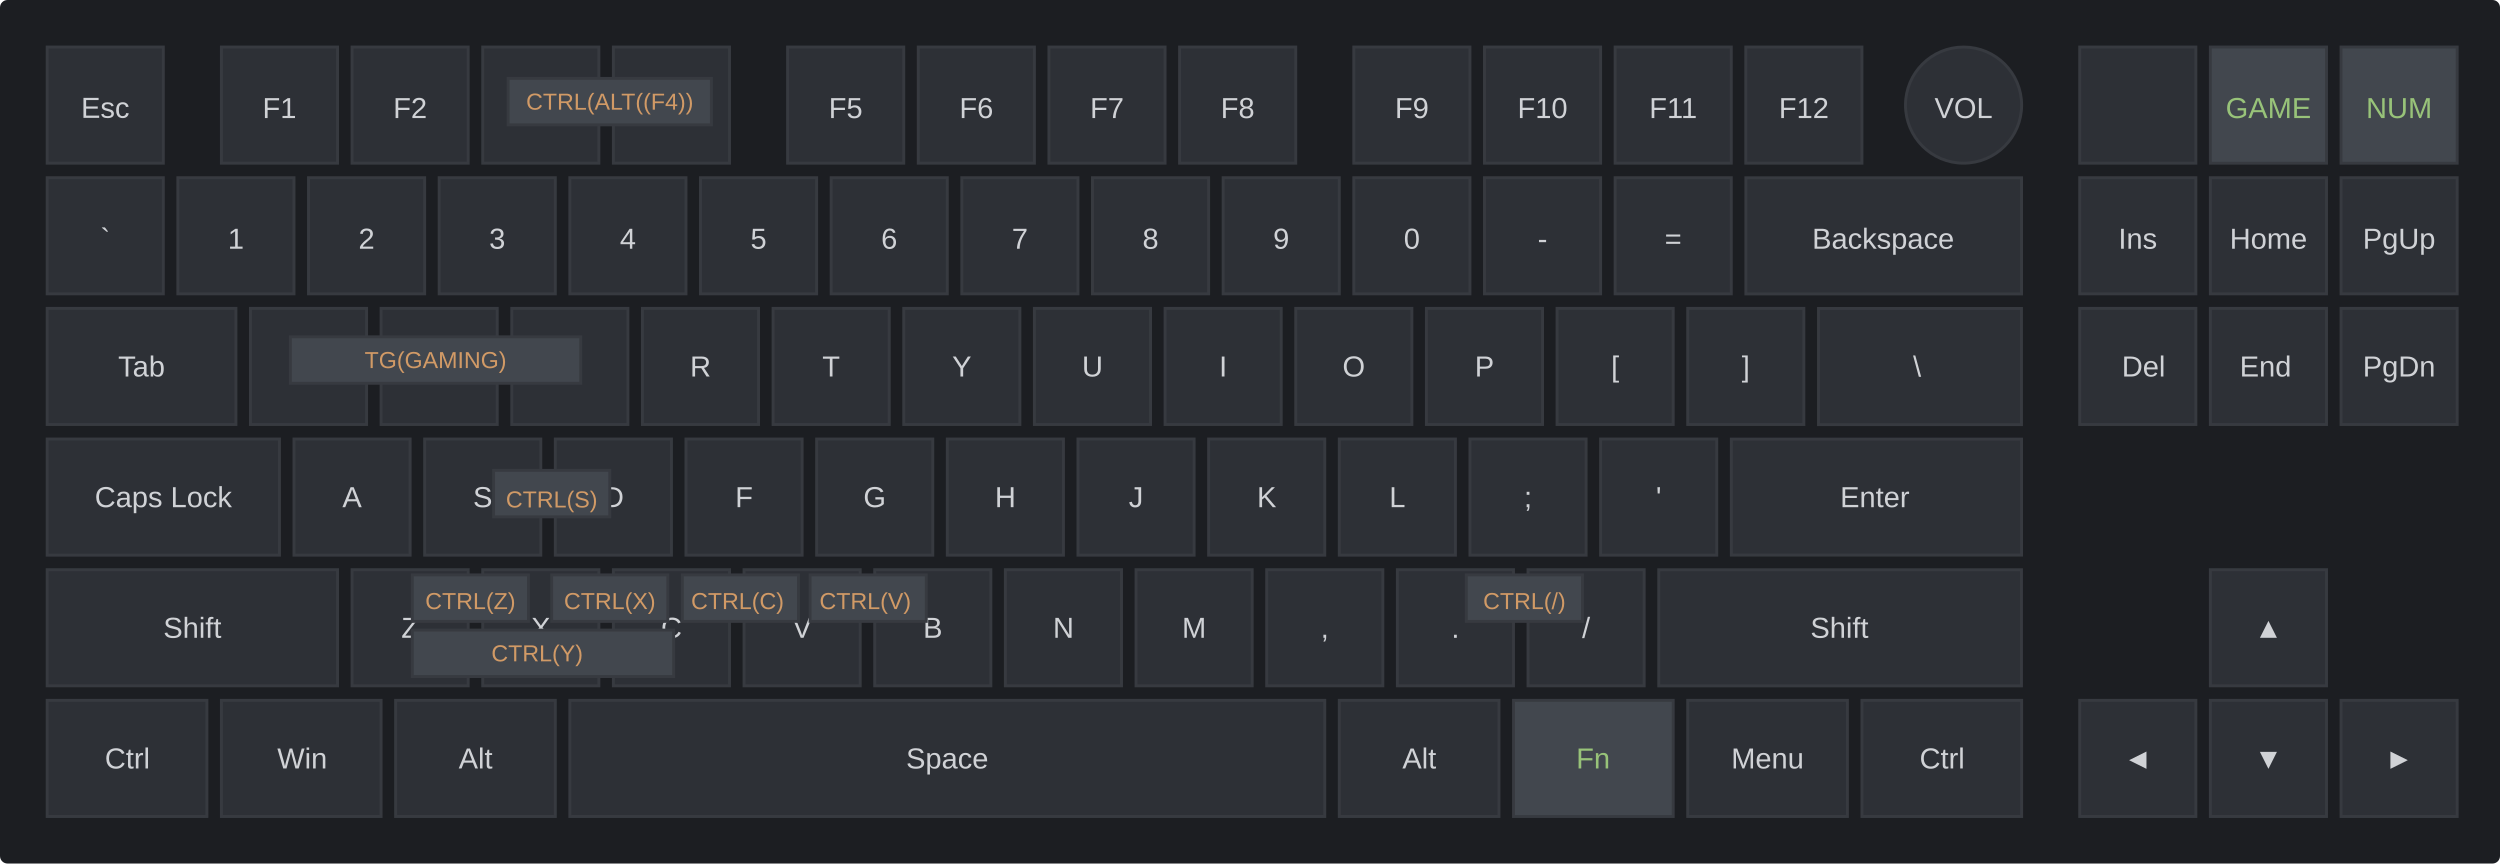
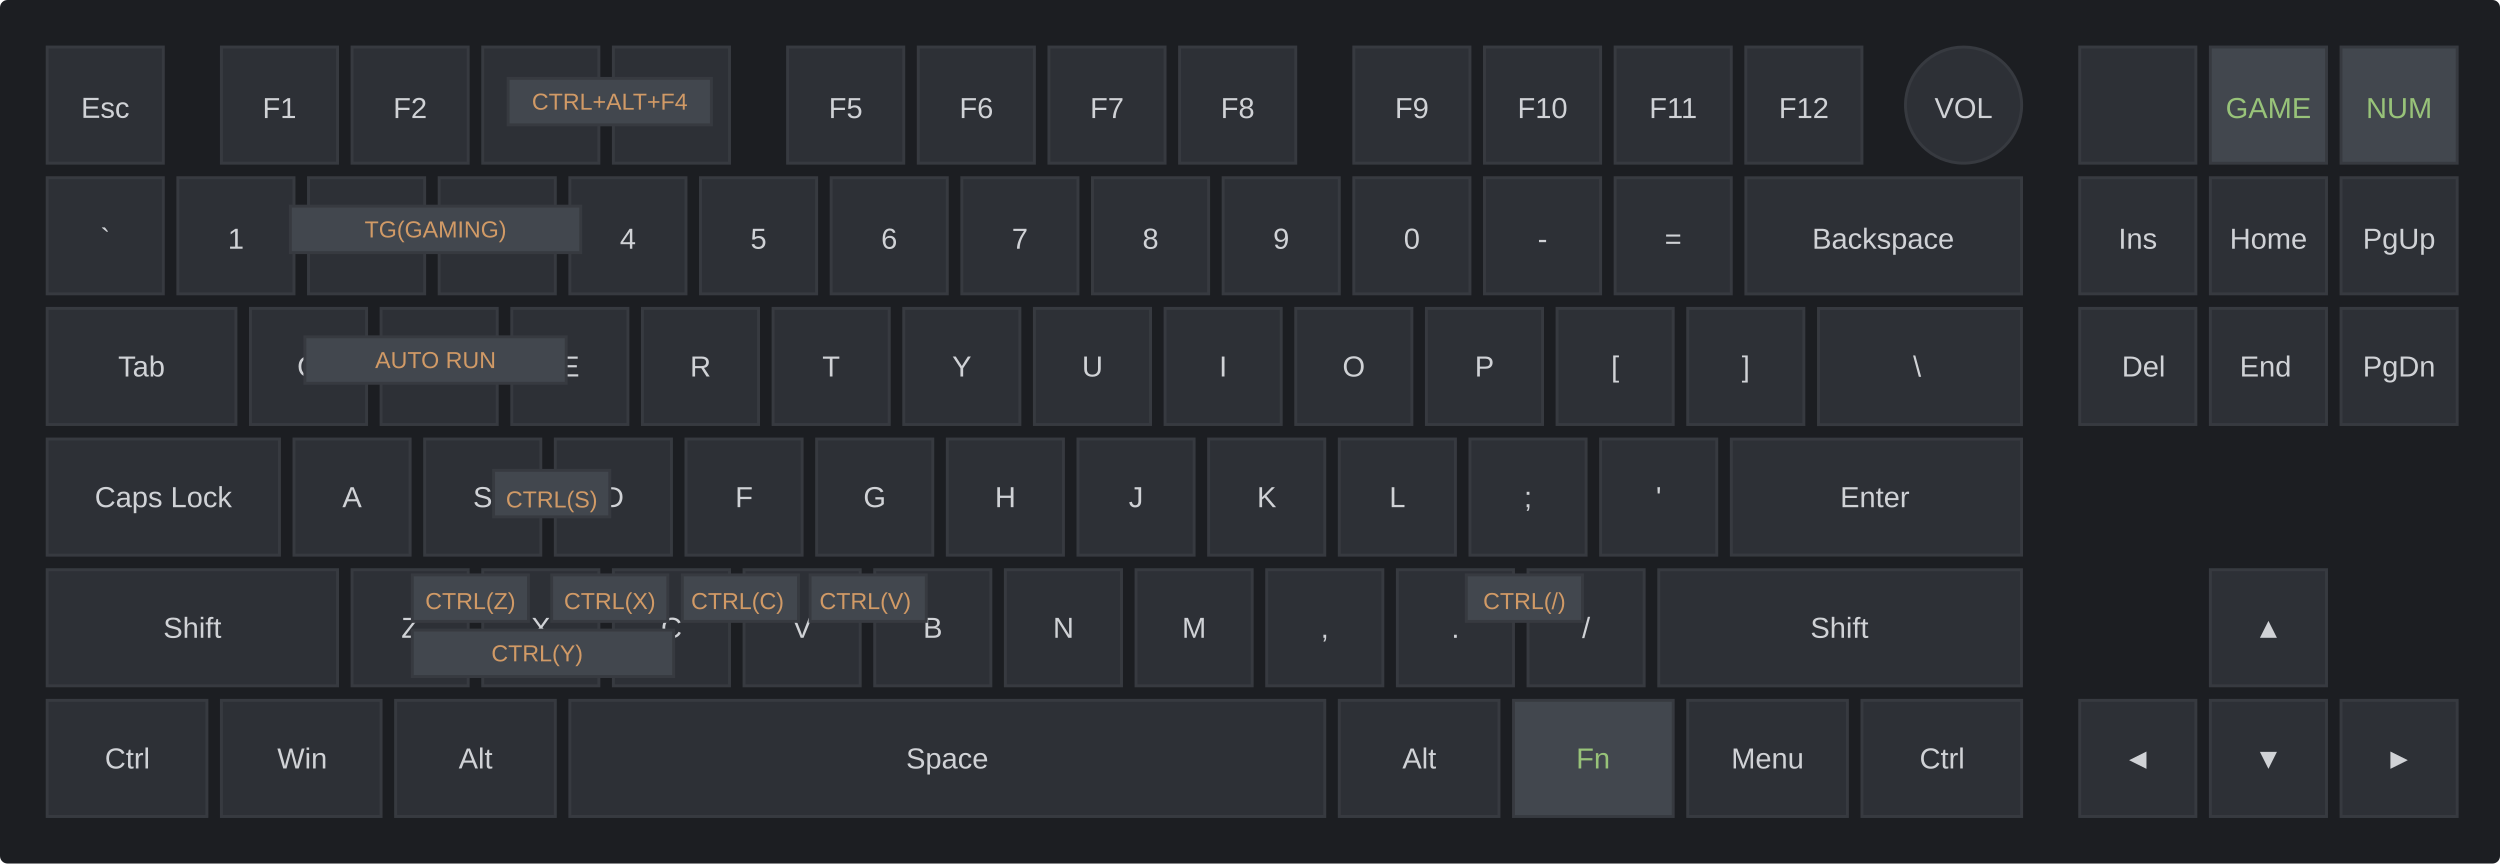
<svg xmlns="http://www.w3.org/2000/svg" width="861" height="297.399" viewBox="0 0 861 297.399" version="1.1" id="svg87">
  <defs id="defs87" />
  <style>
        .keyboard {
            fill: #1c1e22;
            stroke: #1c1e22;
        }

        .key rect,
        .key ellipse {
            fill: #2d3036;
            stroke: #373a40;
            stroke-width: 1;
        }

        .key text {
            font-family: Arial, sans-serif;
            font-size: 10px;
            text-anchor: middle;
            dominant-baseline: central;
            fill: #d0d2d6;
        }

        .combo rect {
            fill: #42474e;
            stroke: #373a40;
            stroke-width: 1;
        }

        .combo text {
            font-family: Arial, sans-serif;
            font-size: 8px;
            text-anchor: middle;
            dominant-baseline: central;
            fill: #d19a66;
        }

        .tg rect {
            fill: #42474e;
        }

        .tg text {
            fill: #98c379;
        }

        .key:hover {
            fill: #6b7f8e;
        }
    </style>
  <g id="keyboard" transform="translate(-85,-66.75)">
    <rect class="keyboard" id="board" width="860" height="296.399" x="85.5" y="67.25" ry="2.088" rx="2.088" />
    <g id="g97" transform="translate(91.25,72.94966)">
      <g class="key">
        <rect x="10" y="10" width="40" height="40" id="rect1" />
        <text x="30" y="30.916" id="text1">Esc</text>
      </g>
      <g class="key">
        <rect x="70" y="10" width="40" height="40" id="rect2" />
        <text x="90" y="31" id="text2">F1</text>
      </g>
      <g class="key">
        <rect x="115" y="10" width="40" height="40" id="rect3" />
        <text x="135" y="31" id="text3">F2</text>
      </g>
      <g class="key">
        <rect x="160" y="10" width="40" height="40" id="rect4" />
        <text x="180" y="31" id="text4">F3</text>
      </g>
      <g class="key">
        <rect x="205" y="10" width="40" height="40" id="rect5" />
        <text x="225" y="31" id="text5">F4</text>
      </g>
      <g class="key">
        <rect x="265" y="10" width="40" height="40" id="rect6" />
        <text x="285" y="31" id="text6">F5</text>
      </g>
      <g class="key">
        <rect x="310" y="10" width="40" height="40" id="rect7" />
        <text x="330" y="31" id="text7">F6</text>
      </g>
      <g class="key">
        <rect x="355" y="10" width="40" height="40" id="rect8" />
        <text x="375" y="31" id="text8">F7</text>
      </g>
      <g class="key">
        <rect x="400" y="10" width="40" height="40" id="rect9" />
        <text x="420" y="31" id="text9">F8</text>
      </g>
      <g class="key">
        <rect x="460" y="10" width="40" height="40" id="rect10" />
        <text x="480" y="31" id="text10">F9</text>
      </g>
      <g class="key">
        <rect x="505" y="10" width="40" height="40" id="rect11" />
        <text x="525" y="31" id="text11">F10</text>
      </g>
      <g class="key">
        <rect x="550" y="10" width="40" height="40" id="rect12" />
        <text x="570" y="31" id="text12">F11</text>
      </g>
      <g class="key">
        <rect x="595" y="10" width="40" height="40" id="rect13" />
        <text x="615" y="31" id="text13">F12</text>
      </g>
      <g class="key">
        <ellipse id="path1" cx="670" cy="30" rx="20" ry="20" />
        <text x="670" y="31" id="text13">VOL</text>
      </g>
      <g class="key">
        <rect x="710" y="10" width="40" height="40" id="rect75" />
        <text x="720" y="31" id="text75" />
      </g>
      <g class="key tg">
        <rect x="755" y="10" width="40" height="40" id="rect76" />
        <text x="775" y="31" id="text76">GAME</text>
      </g>
      <g class="key tg">
        <rect x="800" y="10" width="40" height="40" id="rect77" />
        <text x="820" y="31" id="text77">NUM</text>
      </g>
      <g class="key">
        <rect x="10" y="55" width="40" height="40" id="rect14" />
        <text x="30" y="76" id="text14">`</text>
      </g>
      <g class="key">
        <rect x="55" y="55" width="40" height="40" id="rect15" />
        <text x="75" y="76" id="text15">1</text>
      </g>
      <g class="key">
        <rect x="100" y="55" width="40" height="40" id="rect16" />
        <text x="120" y="76" id="text16">2</text>
      </g>
      <g class="key">
        <rect x="145" y="55" width="40" height="40" id="rect17" />
        <text x="165" y="76" id="text17">3</text>
      </g>
      <g class="key">
        <rect x="190" y="55" width="40" height="40" id="rect18" />
        <text x="210" y="76" id="text18">4</text>
      </g>
      <g class="key">
        <rect x="235" y="55" width="40" height="40" id="rect19" />
        <text x="255" y="76" id="text19">5</text>
      </g>
      <g class="key">
        <rect x="280" y="55" width="40" height="40" id="rect20" />
        <text x="300" y="76" id="text20">6</text>
      </g>
      <g class="key">
        <rect x="325" y="55" width="40" height="40" id="rect21" />
        <text x="345" y="76" id="text21">7</text>
      </g>
      <g class="key">
        <rect x="370" y="55" width="40" height="40" id="rect22" />
        <text x="390" y="76" id="text22">8</text>
      </g>
      <g class="key">
        <rect x="415" y="55" width="40" height="40" id="rect23" />
        <text x="435" y="76" id="text23">9</text>
      </g>
      <g class="key">
        <rect x="460" y="55" width="40" height="40" id="rect24" />
        <text x="480" y="76" id="text24">0</text>
      </g>
      <g class="key">
        <rect x="505" y="55" width="40" height="40" id="rect25" />
        <text x="525" y="76" id="text25">-</text>
      </g>
      <g class="key">
        <rect x="550" y="55" width="40" height="40" id="rect26" />
        <text x="570" y="76" id="text26">=</text>
      </g>
      <g class="key">
        <rect x="595.028" y="55.028" width="94.944" height="40" id="rect27" />
        <text x="642.31" y="76" id="text27">Backspace</text>
      </g>
      <g class="key">
        <rect x="710" y="55" width="40" height="40" id="rect78" />
        <text x="730" y="76" id="text78">Ins</text>
      </g>
      <g class="key">
        <rect x="755" y="55" width="40" height="40" id="rect79" />
        <text x="775" y="76" id="text79">Home</text>
      </g>
      <g class="key">
        <rect x="800" y="55" width="40" height="40" id="rect80" />
        <text x="820" y="76" id="text80">PgUp</text>
      </g>
      <g class="key">
        <rect x="10" y="100" width="65" height="40" id="rect28" />
        <text x="42.5" y="120" id="text28">Tab</text>
      </g>
      <g class="key">
        <rect x="80" y="100" width="40" height="40" id="rect29" />
        <text x="100" y="120" id="text29">Q</text>
      </g>
      <g class="key">
        <rect x="125" y="100" width="40" height="40" id="rect30" />
        <text x="145" y="120" id="text30">W</text>
      </g>
      <g class="key">
        <rect x="170" y="100" width="40" height="40" id="rect31" />
        <text x="190" y="120" id="text31">E</text>
      </g>
      <g class="key">
        <rect x="215" y="100" width="40" height="40" id="rect32" />
        <text x="235" y="120" id="text32">R</text>
      </g>
      <g class="key">
        <rect x="260" y="100" width="40" height="40" id="rect33" />
        <text x="280" y="120" id="text33">T</text>
      </g>
      <g class="key">
        <rect x="305" y="100" width="40" height="40" id="rect34" />
        <text x="325" y="120" id="text34">Y</text>
      </g>
      <g class="key">
        <rect x="350" y="100" width="40" height="40" id="rect35" />
        <text x="370" y="120" id="text35">U</text>
      </g>
      <g class="key">
        <rect x="395" y="100" width="40" height="40" id="rect36" />
        <text x="415" y="120" id="text36">I</text>
      </g>
      <g class="key">
        <rect x="440" y="100" width="40" height="40" id="rect37" />
        <text x="460" y="120" id="text37">O</text>
      </g>
      <g class="key">
        <rect x="485" y="100" width="40" height="40" id="rect38" />
        <text x="505" y="120" id="text38">P</text>
      </g>
      <g class="key">
        <rect x="530" y="100" width="40" height="40" id="rect39" />
        <text x="550" y="120" id="text39">[</text>
      </g>
      <g class="key">
        <rect x="575" y="100" width="40" height="40" id="rect40" />
        <text x="595" y="120" id="text40">]</text>
      </g>
      <g class="key">
        <rect x="620.04" y="100.04" width="69.906" height="40" id="rect41" />
        <text x="654" y="120" id="text41">\</text>
      </g>
      <g class="key">
        <rect x="710" y="100" width="40" height="40" id="rect81" />
        <text x="732" y="120" id="text81">Del</text>
      </g>
      <g class="key">
        <rect x="755" y="100" width="40" height="40" id="rect82" />
        <text x="774" y="120" id="text82">End</text>
      </g>
      <g class="key">
        <rect x="800" y="100" width="40" height="40" id="rect83" />
        <text x="820" y="120" id="text83">PgDn</text>
      </g>
      <g class="key">
        <rect x="10" y="145" width="80" height="40" id="rect42" />
        <text x="50" y="165" id="text42">Caps Lock</text>
      </g>
      <g class="key">
        <rect x="95" y="145" width="40" height="40" id="rect43" />
        <text x="115" y="165" id="text43">A</text>
      </g>
      <g class="key">
        <rect x="140" y="145" width="40" height="40" id="rect44" />
        <text x="160" y="165" id="text44">S</text>
      </g>
      <g class="key">
        <rect x="185" y="145" width="40" height="40" id="rect45" />
        <text x="205" y="165" id="text45">D</text>
      </g>
      <g class="key">
        <rect x="230" y="145" width="40" height="40" id="rect46" />
        <text x="250" y="165" id="text46">F</text>
      </g>
      <g class="key">
        <rect x="275" y="145" width="40" height="40" id="rect47" />
        <text x="295" y="165" id="text47">G</text>
      </g>
      <g class="key">
        <rect x="320" y="145" width="40" height="40" id="rect48" />
        <text x="340" y="165" id="text48">H</text>
      </g>
      <g class="key">
        <rect x="365" y="145" width="40" height="40" id="rect49" />
        <text x="385" y="165" id="text49">J</text>
      </g>
      <g class="key">
        <rect x="410" y="145" width="40" height="40" id="rect50" />
        <text x="430" y="165" id="text50">K</text>
      </g>
      <g class="key">
        <rect x="455" y="145" width="40" height="40" id="rect51" />
        <text x="475" y="165" id="text51">L</text>
      </g>
      <g class="key">
        <rect x="500" y="145" width="40" height="40" id="rect52" />
        <text x="520" y="165" id="text52">;</text>
      </g>
      <g class="key">
        <rect x="545" y="145" width="40" height="40" id="rect53" />
        <text x="565" y="165" id="text53">'</text>
      </g>
      <g class="key">
        <rect x="590.027" y="145.027" width="99.947" height="39.947" id="rect54" />
        <text x="639.443" y="165" id="text54">Enter</text>
      </g>
      <g class="key">
        <rect x="10" y="190" width="100" height="40" id="rect55" />
        <text x="60" y="210" id="text55">Shift</text>
      </g>
      <g class="key">
        <rect x="115" y="190" width="40" height="40" id="rect56" />
        <text x="135" y="210" id="text56">Z</text>
      </g>
      <g class="key">
        <rect x="160" y="190" width="40" height="40" id="rect57" />
        <text x="180" y="210" id="text57">X</text>
      </g>
      <g class="key">
        <rect x="205" y="190" width="40" height="40" id="rect58" />
        <text x="225" y="210" id="text58">C</text>
      </g>
      <g class="key">
        <rect x="250" y="190" width="40" height="40" id="rect59" />
        <text x="270" y="210" id="text59">V</text>
      </g>
      <g class="key">
        <rect x="295" y="190" width="40" height="40" id="rect60" />
        <text x="315" y="210" id="text60">B</text>
      </g>
      <g class="key">
        <rect x="340" y="190" width="40" height="40" id="rect61" />
        <text x="360" y="210" id="text61">N</text>
      </g>
      <g class="key">
        <rect x="385" y="190" width="40" height="40" id="rect62" />
        <text x="405" y="210" id="text62">M</text>
      </g>
      <g class="key">
        <rect x="430" y="190" width="40" height="40" id="rect63" />
        <text x="450" y="210" id="text63">,</text>
      </g>
      <g class="key">
        <rect x="475" y="190" width="40" height="40" id="rect64" />
        <text x="495" y="210" id="text64">.</text>
      </g>
      <g class="key">
        <rect x="520" y="190" width="40" height="40" id="rect65" />
        <text x="540" y="210" id="text65">/</text>
      </g>
      <g class="key">
        <rect x="565.022" y="190.022" width="124.921" height="40" id="rect66" />
        <text x="627.257" y="210" id="text66">Shift</text>
      </g>
      <g class="key">
        <rect x="755" y="190" width="40" height="40" id="rect84" />
        <text x="775" y="210" id="text84">▲</text>
      </g>
      <g class="key">
        <rect x="10" y="235" width="55" height="40" id="rect67" />
        <text x="37.623" y="255" id="text67">Ctrl</text>
      </g>
      <g class="key">
        <rect x="70" y="235" width="55" height="40" id="rect68" />
        <text x="97.84" y="255" id="text68">Win</text>
      </g>
      <g class="key">
        <rect x="130" y="235" width="55" height="40" id="rect69" />
        <text x="157.553" y="255" id="text69">Alt</text>
      </g>
      <g class="key">
        <rect x="190" y="235" width="260" height="40" id="rect70" />
        <text x="319.979" y="255" id="text70">Space</text>
      </g>
      <g class="key">
        <rect x="455" y="235" width="55" height="40" id="rect71" />
        <text x="482.553" y="255" id="text71">Alt</text>
      </g>
      <g class="key tg">
        <rect class="key" x="515" y="235" width="55" height="40" id="rect72" />
        <text x="542.421" y="255" id="text72">Fn</text>
      </g>
      <g class="key">
        <rect x="575" y="235" width="55" height="40" id="rect73" />
        <text x="602.485" y="255" id="text73">Menu</text>
      </g>
      <g class="key">
        <rect x="635" y="235" width="55" height="40" id="rect74" />
        <text x="662.623" y="255" id="text74">Ctrl</text>
      </g>
      <g class="key">
        <rect x="710" y="235" width="40" height="40" id="rect85" />
        <text x="730.003" y="255" id="text85">◄</text>
      </g>
      <g class="key">
        <rect x="755" y="235" width="40" height="40" id="rect86" />
        <text x="774.997" y="255" id="text86">▼</text>
      </g>
      <g class="key">
        <rect x="800" y="235" width="40" height="40" id="rect87" />
        <text x="820.003" y="255" id="text87">►</text>
      </g>
    </g>
  </g>
  <g class="combo">
    <rect class="combo" id="rect88" width="70" height="16" x="175" y="27" />
-     <text x="210" y="35" id="text89">CTRL(ALT((F4))</text>
-   </g>
-   <g class="combo">
-     <rect class="combo" id="rect88" width="100" height="16" x="100" y="116" />
-     <text x="150" y="124" id="text89">TG(GAMING)</text>
+     <text x="210" y="35" id="text89">CTRL+ALT+F4</text>
+   </g>
+   <g class="combo">
+     <rect class="combo" id="rect89" width="100" height="16" x="100" y="71" />
+     <text x="150" y="79" id="text90">TG(GAMING)</text>
+   </g>
+   <g class="combo">
+     <rect class="combo" id="rect90" width="90" height="16" x="105" y="116" />
+     <text x="150" y="124" id="text91">AUTO RUN</text>
  </g>
  <g class="combo">
    <rect class="combo" id="rect88" width="40" height="16" x="170" y="162" />
    <text x="190" y="172" id="text89">CTRL(S)</text>
  </g>
  <g class="combo">
    <rect class="combo" id="rect88" width="90" height="16" x="142" y="217" />
    <text x="185" y="225" id="text89">CTRL(Y)</text>
  </g>
  <g class="combo">
    <rect class="combo" id="rect88" width="40" height="16" x="142" y="198" />
    <text x="162" y="207" id="text89">CTRL(Z)</text>
  </g>
  <g class="combo">
    <rect class="combo" id="rect88" width="40" height="16" x="190" y="198" />
    <text x="210" y="207" id="text89">CTRL(X)</text>
  </g>
  <g class="combo">
    <rect class="combo" id="rect88" width="40" height="16" x="235" y="198" />
    <text x="254" y="207" id="text89">CTRL(C)</text>
  </g>
  <g class="combo">
    <rect class="combo" id="rect88" width="40" height="16" x="279" y="198" />
    <text x="298" y="207" id="text89">CTRL(V)</text>
  </g>
  <g class="combo">
    <rect class="combo" id="rect88" width="40" height="16" x="505" y="198" />
    <text x="525" y="207" id="text89">CTRL(/)</text>
  </g>
</svg>
